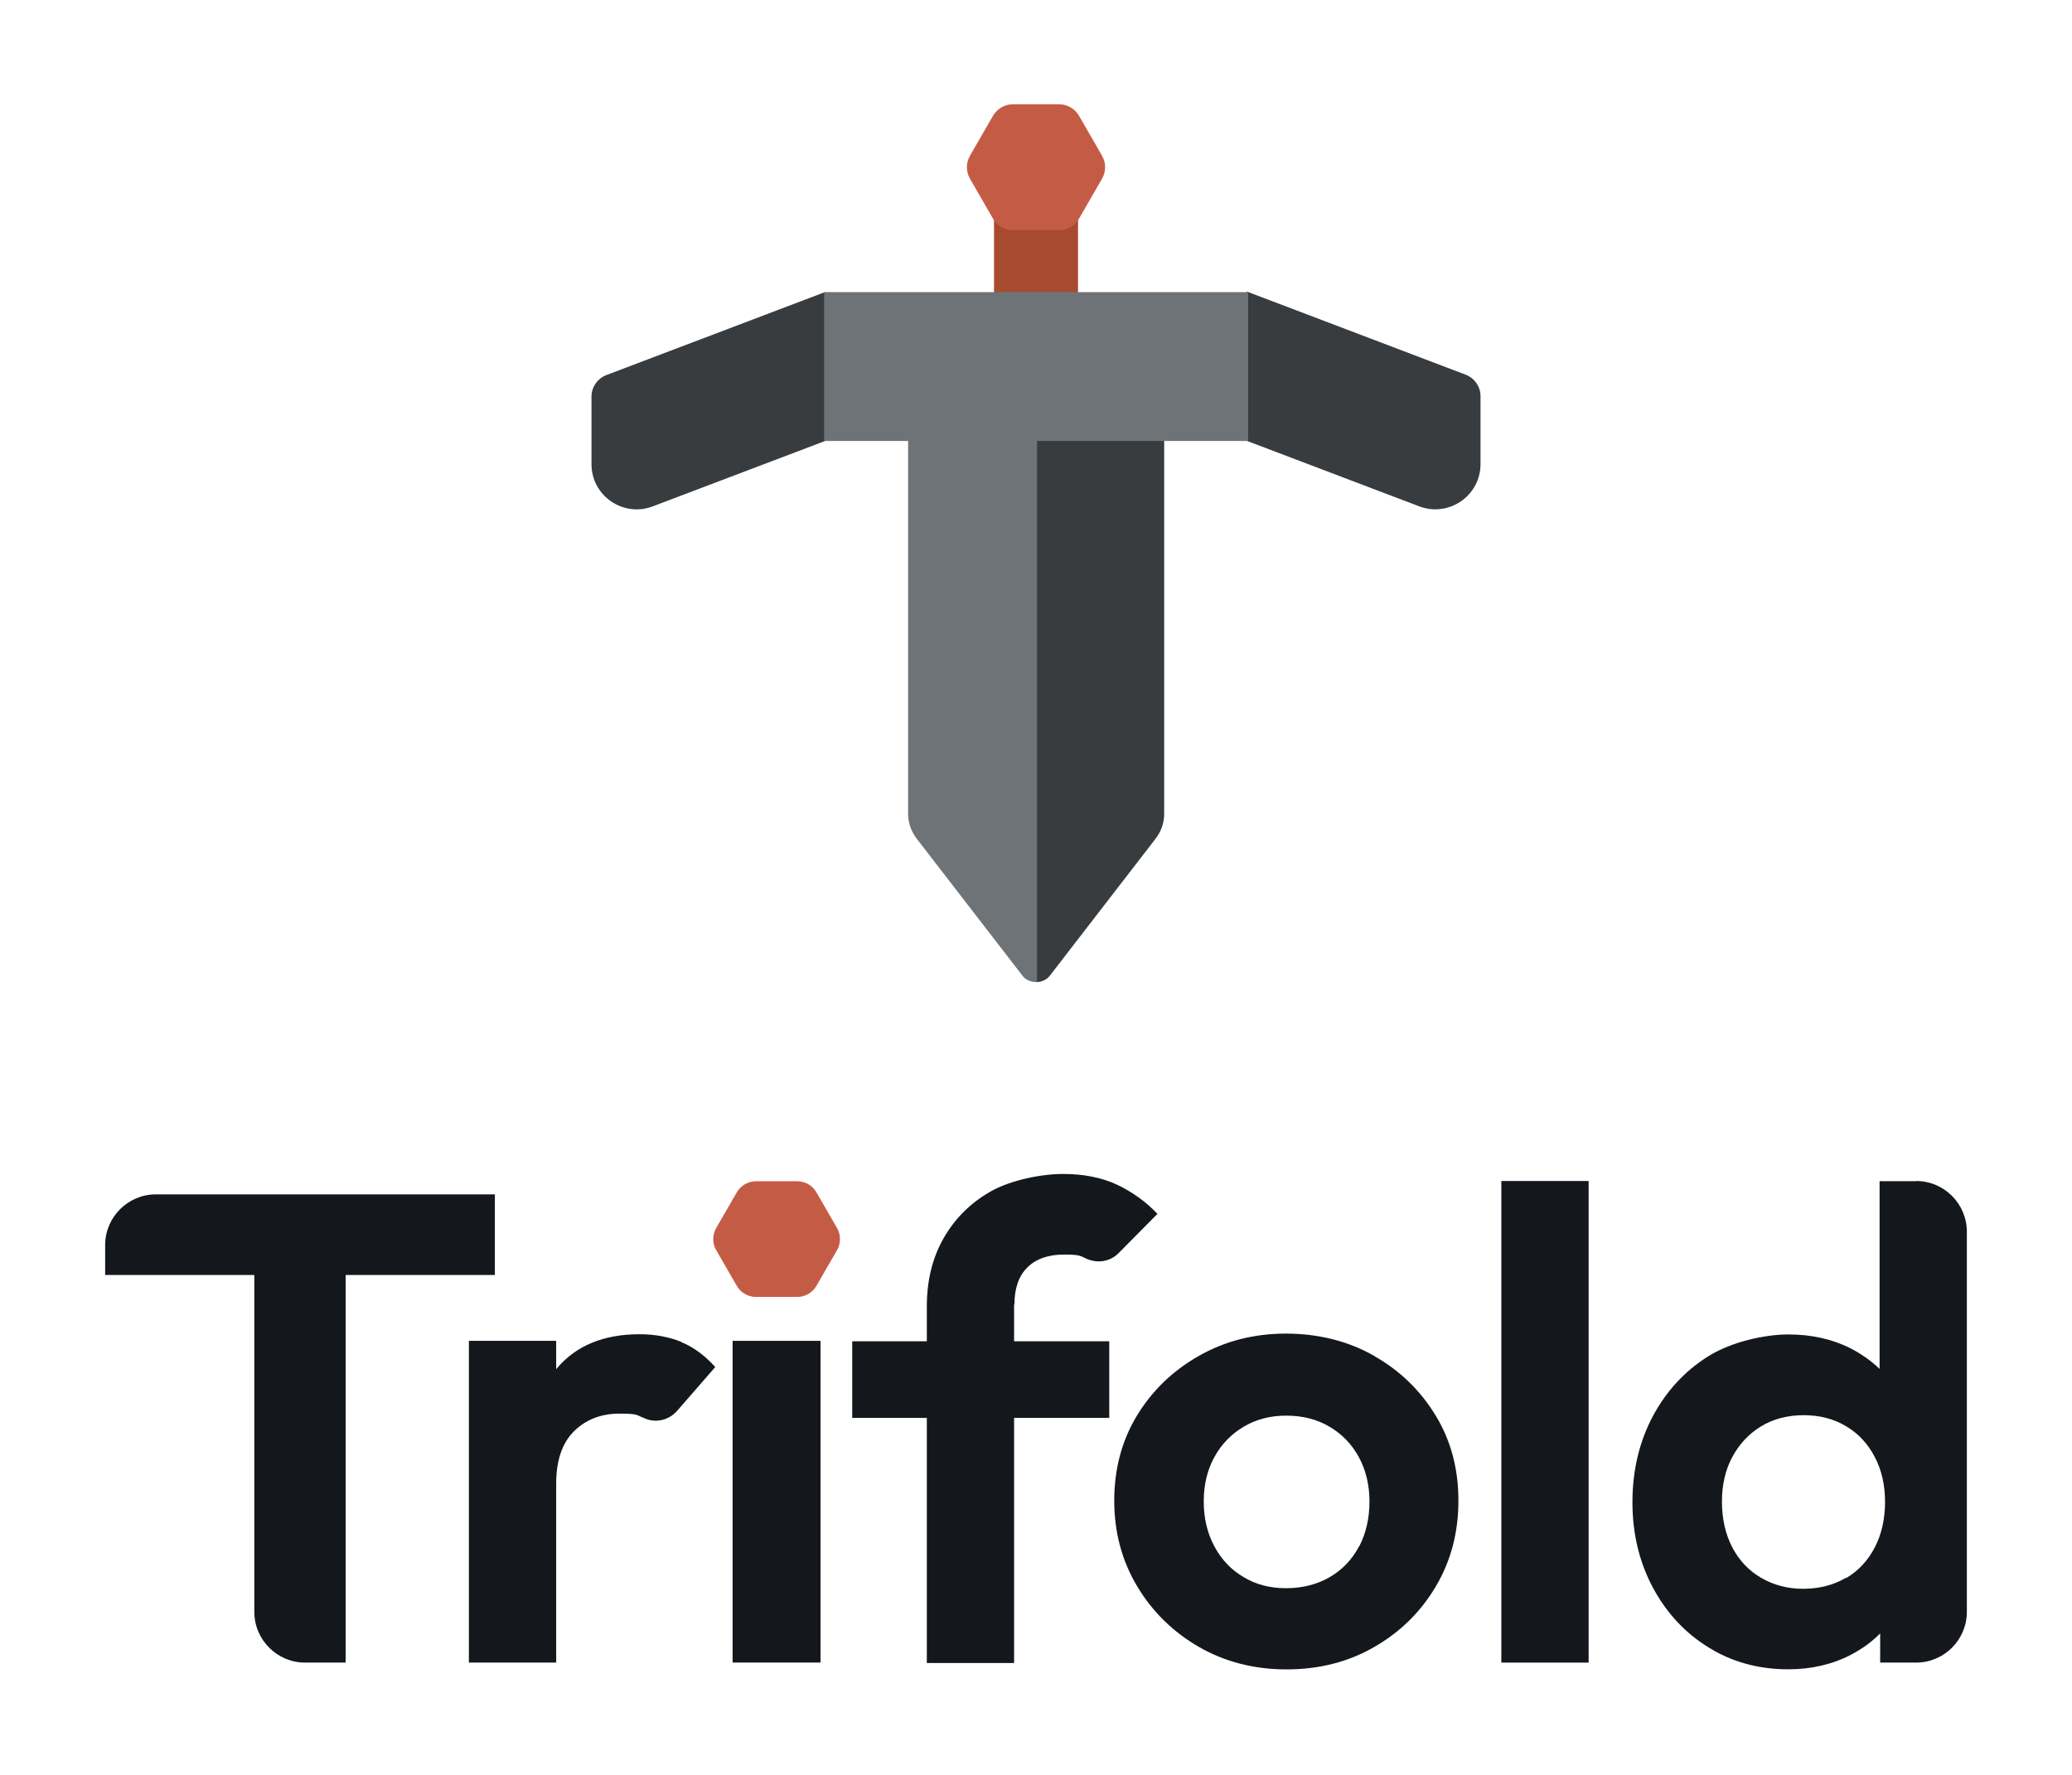
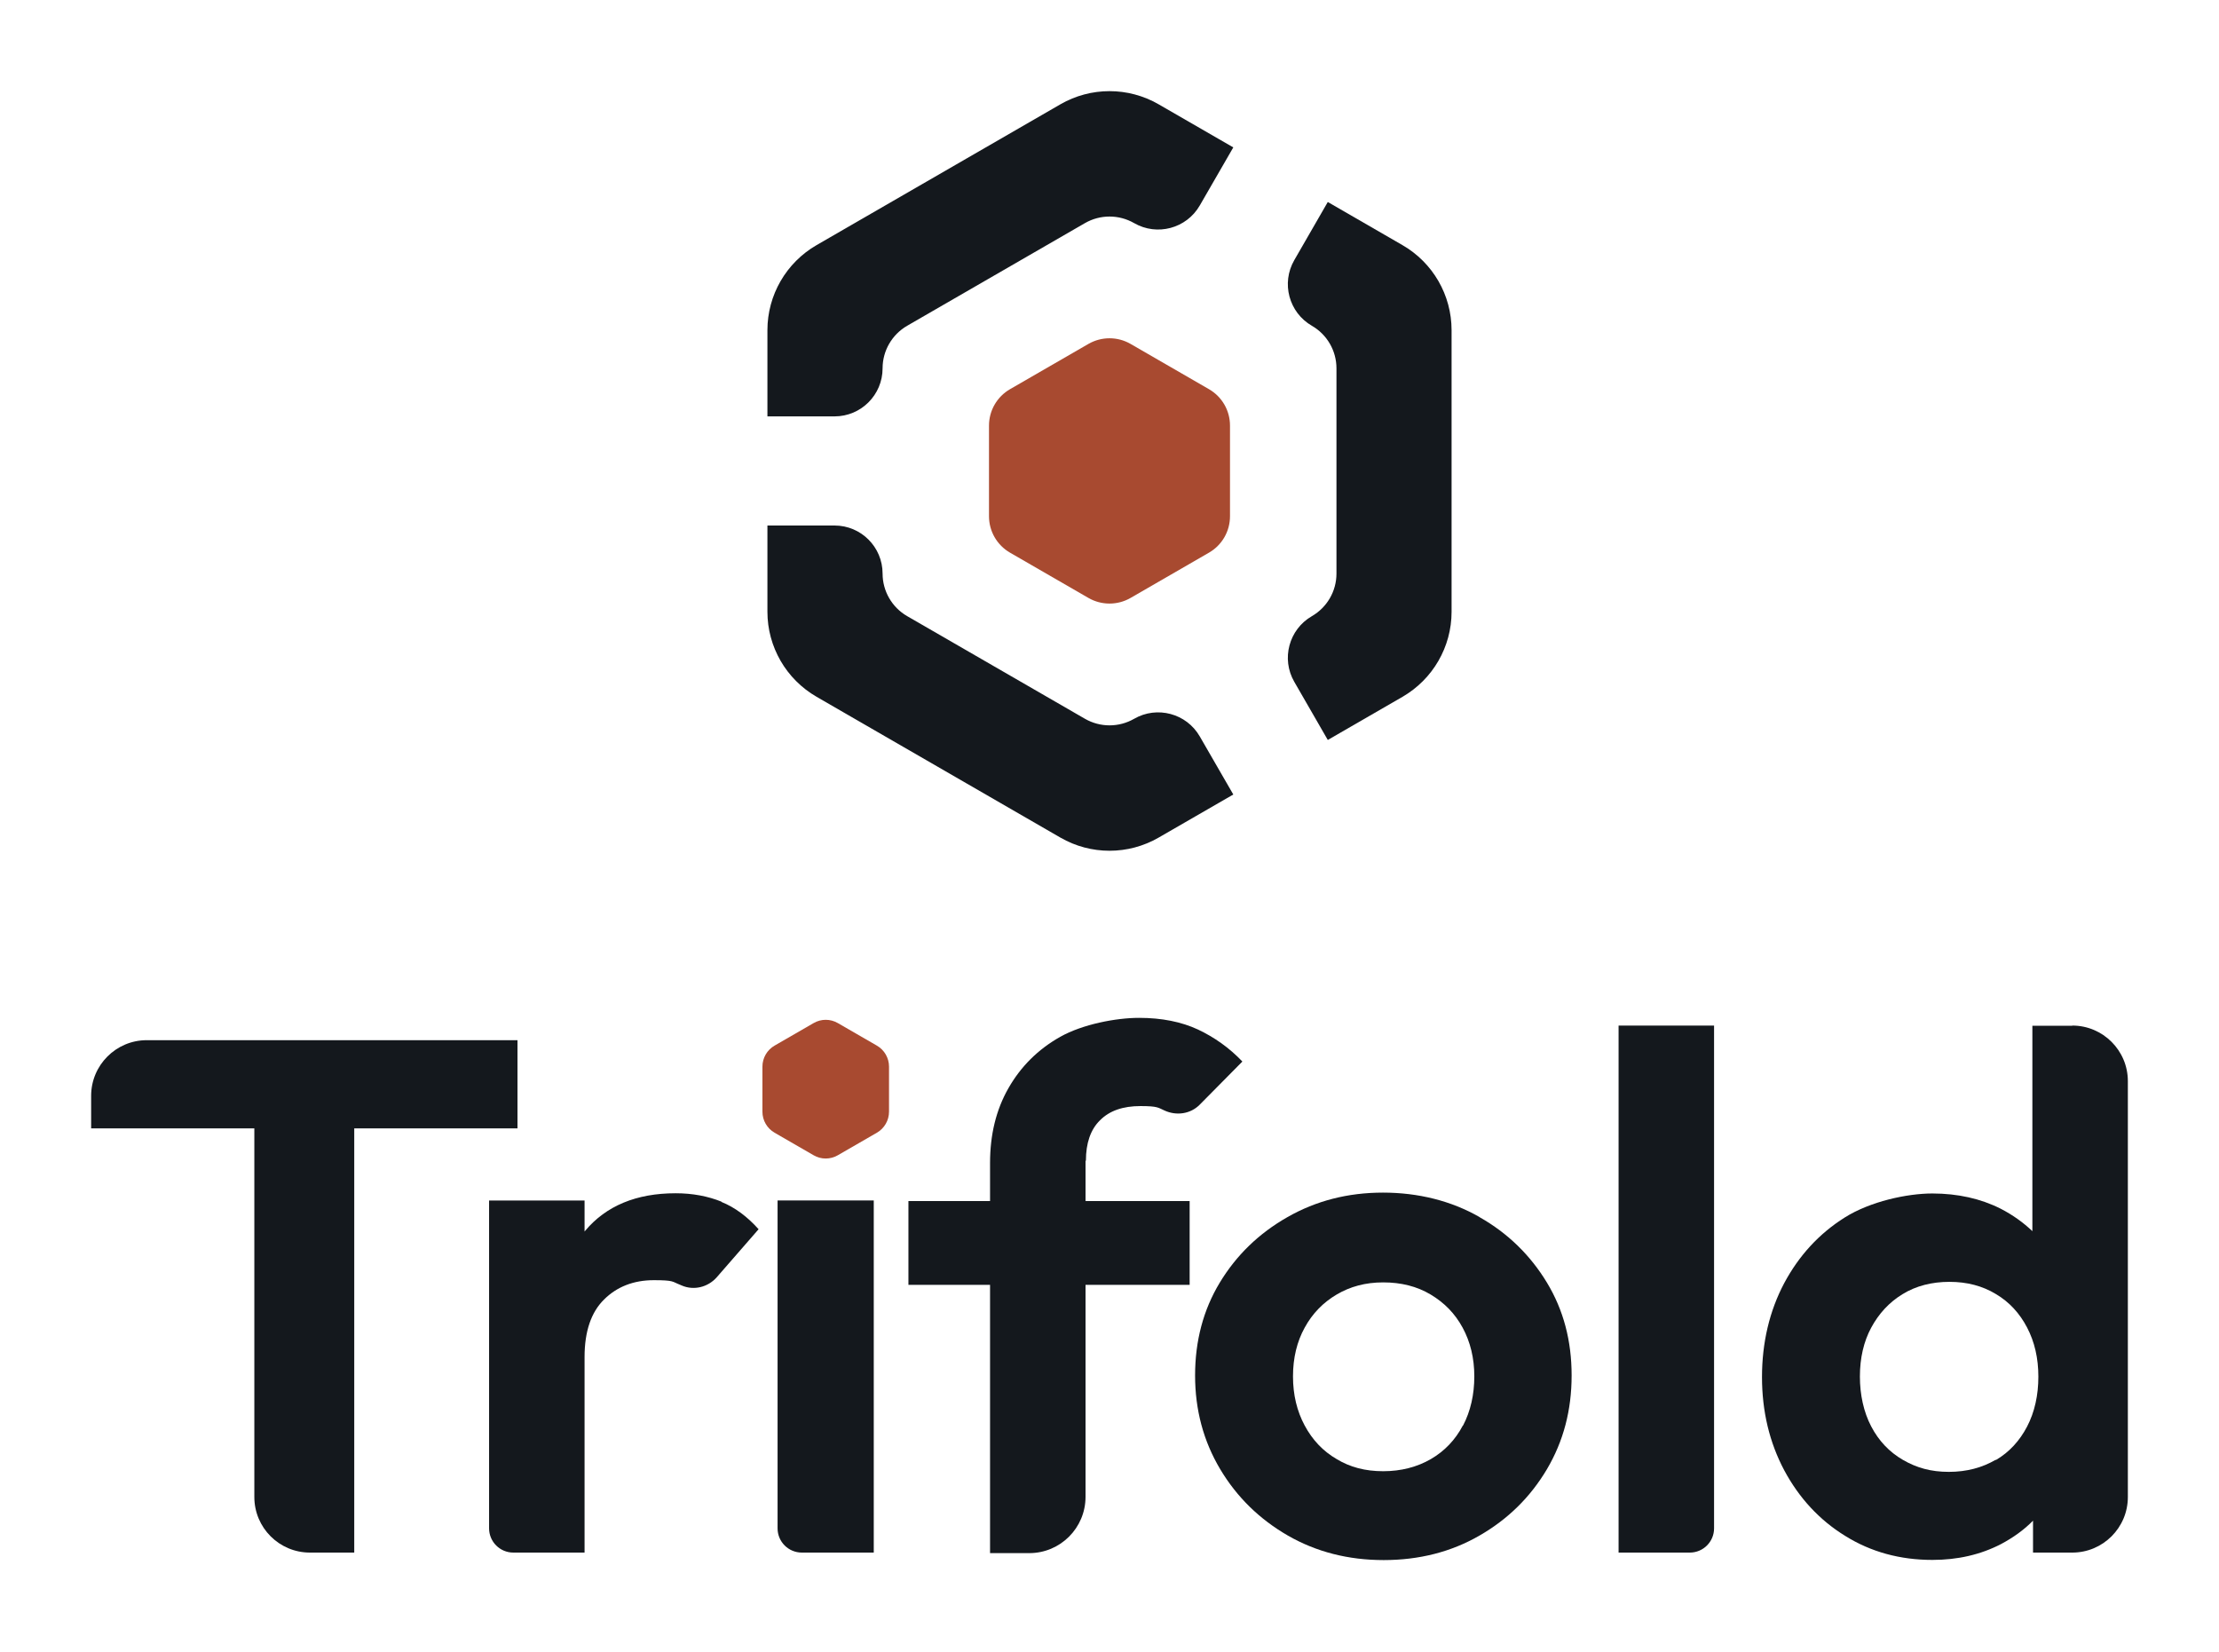
- <svg xmlns="http://www.w3.org/2000/svg" width="420.44" height="360.14" viewBox="0 0 420.44 360.14">
-   <g transform="translate(-146.014 2.926)">
-     <path d="M 313.42,86.39 l -35.02,13.29 c -5.89,2.24 -12.19,-2.12 -12.19,-8.41 l 0,-13.7 c 0,-1.87 1.16,-3.54 2.9,-4.21 l 44.31,-16.82 l 0,29.85 Z" fill="#383C3F" stroke="#383C3F" stroke-width="0.35" stroke-linejoin="round" />
-     <path d="M 399.1,86.39 l 34.96,13.28 c 5.89,2.24 12.2,-2.11 12.2,-8.41 l 0,-13.77 c 0,-1.87 -1.15,-3.54 -2.9,-4.21 l -44.26,-16.82 l 0,29.92 Z" fill="#383C3F" stroke="#383C3F" stroke-width="0.35" stroke-linejoin="round" />
-     <path d="M 347.89,27.22 L 364.59,27.22 L 364.59,56.54 L 347.89,56.54 Z" fill="#A84A30" stroke="#A84A30" stroke-width="0.35" stroke-linejoin="round" />
-     <path d="M 360.91,18.41 l -9.35,0 c -1.61,0 -3.09,0.86 -3.9,2.25 l -4.67,8.1 c -0.8,1.39 -0.8,3.11 0,4.5 l 4.67,8.1 c 0.8,1.39 2.29,2.25 3.9,2.25 l 9.35,0 c 1.61,0 3.09,-0.86 3.9,-2.25 l 4.67,-8.1 c 0.8,-1.39 0.8,-3.11 0,-4.5 l -4.67,-8.1 c -0.8,-1.39 -2.29,-2.25 -3.9,-2.25 Z" fill="#C45C45" stroke="#C45C45" stroke-width="0.35" stroke-linejoin="round" />
-     <path d="M 356.26,86.39 l 0,109.82 c 1,0 2.01,-0.4 2.63,-1.21 l 21.44,-27.78 c 1.14,-1.47 1.74,-3.2 1.74,-4.96 l 0,-75.87 l -25.81,0 Z" fill="#383C3F" stroke="#383C3F" stroke-width="0.35" stroke-linejoin="round" />
-     <path d="M 399.1,56.54 l -85.68,0 l 0,29.85 l 17.04,0 l 0,75.87 c 0,1.76 0.61,3.49 1.74,4.96 l 21.44,27.78 c 0.62,0.81 1.63,1.21 2.63,1.21 l 0,-109.82 l 42.84,0 l 0,-29.85 Z" fill="#6E7377" stroke="#6E7377" stroke-width="0.35" stroke-linejoin="round" />
+ <svg xmlns="http://www.w3.org/2000/svg" width="411.58" height="306.24" viewBox="0 0 411.58 306.24">
+   <g transform="translate(95.357 -13.543)">
+     <path d="M 72.901,73.961 l 32.98,-19.04 c 2.822,-1.623 6.29,-1.623 9.12,0 l 0,0 c 4.258,2.457 9.716,0.995 12.172,-3.264 l 6.222,-10.778 l -13.847,-7.99 c -5.636,-3.256 -12.588,-3.256 -18.224,0 l -45.22,26.112 c -5.636,3.256 -9.12,9.265 -9.12,15.776 l 0,15.989 l 12.453,0 c 4.921,0 8.908,-3.995 8.908,-8.916 l 0,0 c 0,-3.256 1.742,-6.256 4.556,-7.888 Z" fill="#14181D" />
+     <path d="M 106.535,77.319 l -14.56,8.406 c -2.405,1.394 -3.893,3.961 -3.893,6.749 l 0,16.813 c 0,2.788 1.488,5.355 3.893,6.749 l 14.56,8.406 c 2.414,1.385 5.389,1.385 7.795,0 l 14.56,-8.406 c 2.414,-1.394 3.893,-3.961 3.893,-6.749 l 0,-16.813 c 0,-2.788 -1.479,-5.355 -3.893,-6.749 l -14.56,-8.406 c -2.405,-1.385 -5.38,-1.385 -7.795,0 Z" fill="#A84A30" />
+     <path d="M 150.923,51.003 l -6.213,10.778 c -2.465,4.267 -1.003,9.716 3.256,12.181 l 0,0 c 2.822,1.623 4.564,4.633 4.564,7.888 l 0,38.08 c 0,3.256 -1.742,6.256 -4.564,7.888 l 0,0 c -4.258,2.465 -5.721,7.922 -3.256,12.181 l 6.213,10.778 l 13.847,-7.998 c 5.636,-3.256 9.112,-9.265 9.112,-15.776 l 0,-52.224 c 0,-6.511 -3.468,-12.521 -9.112,-15.776 l -13.847,-7.998 Z" fill="#14181D" />
+     <path d="M 105.881,146.849 l -32.98,-19.04 c -2.813,-1.623 -4.556,-4.633 -4.556,-7.888 l 0,0 c 0,-4.93 -3.995,-8.916 -8.908,-8.916 l -12.453,0 l 0,15.989 c 0,6.511 3.477,12.521 9.12,15.776 l 45.22,26.112 c 5.636,3.256 12.588,3.256 18.224,0 l 13.847,-7.99 l -6.222,-10.778 c -2.457,-4.258 -7.913,-5.721 -12.172,-3.264 l 0,0 c -2.822,1.623 -6.29,1.623 -9.12,0 Z" fill="#14181D" />
  </g>
-   <g transform="translate(-459.784 180.532)">
-     <path d="M 621.55,59.2 l -8.36,0 c -1.61,0 -3.09,0.86 -3.9,2.25 l -4.18,7.24 c -0.8,1.39 -0.8,3.11 0,4.5 l 4.18,7.24 c 0.8,1.39 2.29,2.25 3.9,2.25 l 8.36,0 c 1.61,0 3.09,-0.86 3.9,-2.25 l 4.18,-7.24 c 0.8,-1.39 0.8,-3.11 0,-4.5 l -4.18,-7.24 c -0.8,-1.39 -2.29,-2.25 -3.9,-2.25 Z" fill="#C45C45" />
-     <path d="M 608.44,91.59 L 626.28,91.59 L 626.28,156.88 L 608.44,156.88 Z" fill="#14181D" />
-     <path d="M 764.43,59.15 L 782.14,59.15 L 782.14,156.89 L 764.43,156.89 Z" fill="#14181D" />
-     <path d="M 560.2,78.22 l 0,-16.36 l -68.77,0 c -5.69,0 -10.31,4.62 -10.31,10.31 l 0,6.05 l 30.27,0 l 0,68.36 l 0,0 c 0,5.69 4.62,10.31 10.31,10.31 l 8.22,0 l 0,-78.67 l 30.27,0 Z" fill="#14181D" />
-     <path d="M 598.04,91.8 c -2.54,-1.02 -5.36,-1.55 -8.51,-1.55 c -7.28,0 -12.89,2.33 -16.77,6.95 c -0.04,0.04 -0.08,0.12 -0.12,0.16 l 0,-5.77 l -17.71,0 l 0,65.29 l 17.71,0 l 0,-36.08 l 0,0 l 0,-0.2 c 0,-4.75 1.23,-8.3 3.6,-10.64 c 2.37,-2.37 5.48,-3.6 9.25,-3.6 s 3.4,0.29 4.79,0.82 c 0.12,0.04 0.25,0.12 0.37,0.16 c 2.25,0.98 4.87,0.33 6.5,-1.51 l 7.77,-8.92 c -2.09,-2.33 -4.38,-4.05 -6.91,-5.07 l 0,0 l 0.04,-0.04 Z" fill="#14181D" />
-     <path d="M 665.63,84.19 c 0,-3.23 0.86,-5.77 2.62,-7.49 c 1.76,-1.76 4.25,-2.62 7.49,-2.62 s 3.27,0.29 4.46,0.82 l 0,0 c 2.21,1.02 4.83,0.65 6.55,-1.1 l 7.9,-7.98 c -2.41,-2.54 -5.2,-4.5 -8.22,-5.93 c -3.07,-1.43 -6.71,-2.17 -10.96,-2.17 s -10.47,1.19 -14.61,3.52 c -4.13,2.33 -7.32,5.52 -9.61,9.53 c -2.29,4.01 -3.4,8.63 -3.4,13.87 l 0,7.04 l -15.14,0 l 0,15.55 l 15.14,0 l 0,49.75 l 17.71,0 l 0,-49.75 l 19.31,0 l 0,-15.55 l -19.31,0 l 0,-7.45 l 0.08,-0.04 Z" fill="#14181D" />
-     <path d="M 848.58,59.19 l -7.4,0 l 0,38.09 c -1.72,-1.64 -3.68,-3.03 -5.89,-4.17 c -3.72,-1.88 -7.94,-2.82 -12.64,-2.82 s -11.54,1.47 -16.28,4.46 c -4.75,2.99 -8.47,7.04 -11.21,12.15 c -2.74,5.15 -4.13,11.05 -4.13,17.43 s 1.39,12.15 4.13,17.31 c 2.74,5.11 6.5,9.2 11.29,12.15 c 4.79,2.99 10.19,4.46 16.2,4.46 l 0,0 c 4.66,0 8.92,-0.98 12.72,-2.95 c 2.25,-1.19 4.25,-2.62 5.93,-4.34 l 0,5.93 l 7.28,0 c 5.69,0 10.31,-4.62 10.31,-10.31 l 0,-77.12 c 0,-5.69 -4.62,-10.31 -10.31,-10.31 l 0,0 l 0,0.04 Z M 834.39,139.66 c -2.5,1.47 -5.4,2.25 -8.71,2.25 l 0,0 c -3.15,0 -5.97,-0.74 -8.51,-2.21 s -4.5,-3.56 -5.89,-6.22 c -1.39,-2.66 -2.09,-5.85 -2.09,-9.25 s 0.7,-6.46 2.09,-9.04 s 3.31,-4.7 5.81,-6.22 c 2.5,-1.55 5.48,-2.29 8.71,-2.29 s 6.1,0.74 8.59,2.25 c 2.5,1.47 4.42,3.56 5.81,6.22 s 2.09,5.69 2.09,9.12 s -0.7,6.59 -2.09,9.25 c -1.39,2.66 -3.31,4.75 -5.81,6.22 l 0,0 l 0,-0.08 Z" fill="#14181D" />
-     <path d="M 738.65,94.66 c -5.28,-3.03 -11.41,-4.54 -17.92,-4.54 s -12.4,1.51 -17.71,4.54 c -5.32,3.03 -9.49,7.08 -12.56,12.15 c -3.07,5.07 -4.58,10.84 -4.58,17.22 s 1.55,12.19 4.66,17.39 s 7.32,9.29 12.56,12.31 c 5.28,3.03 11.21,4.54 17.76,4.54 s 12.52,-1.51 17.76,-4.54 c 5.28,-3.03 9.45,-7.12 12.52,-12.31 c 3.07,-5.2 4.58,-10.96 4.58,-17.39 s -1.51,-12.15 -4.58,-17.22 c -3.07,-5.07 -7.24,-9.16 -12.52,-12.15 l 0.04,0 Z M 735.54,133.32 c -1.39,2.66 -3.4,4.75 -5.93,6.22 c -2.54,1.47 -5.52,2.25 -8.84,2.25 s -6.14,-0.74 -8.63,-2.25 c -2.54,-1.47 -4.5,-3.56 -5.93,-6.22 c -1.43,-2.66 -2.17,-5.69 -2.17,-9.12 s 0.74,-6.46 2.17,-9.04 c 1.43,-2.62 3.44,-4.66 5.93,-6.14 s 5.32,-2.25 8.63,-2.25 s 6.26,0.74 8.8,2.25 c 2.54,1.51 4.5,3.52 5.93,6.14 s 2.17,5.65 2.17,9.04 s -0.7,6.46 -2.09,9.12 l -0.04,0 Z" fill="#14181D" />
+   <g transform="translate(-190.625 139.542)">
+     <path d="M 353.27,54.38 l -7.24,-4.18 c -1.39,-0.81 -3.11,-0.81 -4.5,0 l -7.24,4.18 c -1.39,0.8 -2.25,2.29 -2.25,3.9 l 0,8.36 c 0,1.6 0.86,3.09 2.25,3.89 l 7.24,4.18 c 1.38,0.81 3.11,0.81 4.5,0 l 7.24,-4.18 c 1.39,-0.8 2.25,-2.29 2.25,-3.9 l 0,-8.36 c 0,-1.6 -0.86,-3.09 -2.25,-3.89 Z" fill="#A84A30" />
+     <path d="M 339.35,148.4 l 13.34,0 l 0,-65.3 l -17.84,0 l 0,60.8 c 0,2.49 2.01,4.5 4.5,4.5 Z" fill="#14181D" />
+     <path d="M 490.84,148.4 l 13.21,0 c 2.49,0 4.5,-2.01 4.5,-4.5 L 508.55,50.66 l -17.71,0 l 0,97.74 Z" fill="#14181D" />
+     <path d="M 286.61,53.37 l -68.77,0 c -5.69,0 -10.31,4.63 -10.31,10.31 l 0,6.05 l 30.27,0 l 0,68.36 c 0,5.7 4.62,10.31 10.31,10.31 l 8.22,0 l 0,-78.67 l 30.28,0 l 0,-16.36 Z" fill="#14181D" />
+     <path d="M 324.42,83.36 l 0.04,-0.04 l -0.01,0 c -2.54,-1.02 -5.36,-1.56 -8.51,-1.56 c -7.28,0 -12.89,2.33 -16.77,6.95 c -0.04,0.04 -0.08,0.12 -0.12,0.16 l 0,-5.76 l -17.71,0 l 0,60.79 c 0,2.49 2.01,4.5 4.5,4.5 l 13.21,0 l 0,-36.28 c 0,-4.75 1.23,-8.3 3.6,-10.64 c 2.37,-2.37 5.48,-3.6 9.25,-3.6 s 3.4,0.29 4.79,0.82 c 0.12,0.04 0.25,0.12 0.37,0.16 c 2.25,0.98 4.87,0.33 6.5,-1.51 l 7.77,-8.92 c -2.09,-2.33 -4.38,-4.05 -6.91,-5.07 Z" fill="#14181D" />
+     <path d="M 391.97,75.75 l 0.08,-0.04 l -0.01,0 l 0,0 c 0,-3.24 0.86,-5.77 2.62,-7.49 c 1.76,-1.77 4.25,-2.63 7.49,-2.63 s 3.27,0.3 4.46,0.82 c 2.21,1.02 4.83,0.66 6.55,-1.09 l 7.9,-7.99 c -2.41,-2.54 -5.2,-4.5 -8.22,-5.93 c -3.07,-1.43 -6.71,-2.17 -10.96,-2.17 s -10.47,1.19 -14.61,3.52 c -4.13,2.33 -7.32,5.52 -9.61,9.54 c -2.29,4.02 -3.4,8.62 -3.4,13.87 l 0,7.04 l -15.14,0 l 0,15.55 l 15.14,0 l 0,49.75 l 7.27,0 c 5.77,0 10.44,-4.67 10.44,-10.44 l 0,-39.31 l 19.31,0 l 0,-15.55 l -19.31,0 l 0,-7.45 Z" fill="#14181D" />
+     <path d="M 574.99,50.66 l 0,0.04 l -7.4,0 l 0,38.09 c -1.72,-1.64 -3.68,-3.03 -5.89,-4.17 c -3.72,-1.87 -7.93,-2.81 -12.64,-2.82 c -4.7,0 -11.54,1.47 -16.28,4.46 c -4.75,2.99 -8.47,7.04 -11.21,12.15 c -2.74,5.16 -4.13,11.06 -4.13,17.43 s 1.39,12.15 4.13,17.31 c 2.74,5.11 6.5,9.2 11.29,12.15 c 4.79,2.99 10.19,4.46 16.2,4.46 c 4.66,0 8.92,-0.97 12.72,-2.94 c 2.25,-1.2 4.25,-2.62 5.93,-4.34 l 0,5.92 l 7.28,0 c 5.69,0 10.31,-4.61 10.31,-10.31 L 585.3,60.97 c 0,-5.69 -4.62,-10.31 -10.31,-10.31 Z M 566.61,125.03 c -1.39,2.66 -3.31,4.75 -5.81,6.22 l 0,-0.07 c -2.5,1.47 -5.4,2.25 -8.71,2.25 s -5.97,-0.75 -8.51,-2.22 c -2.54,-1.47 -4.5,-3.56 -5.89,-6.22 c -1.39,-2.66 -2.09,-5.85 -2.09,-9.25 s 0.7,-6.46 2.09,-9.04 s 3.31,-4.7 5.81,-6.22 c 2.5,-1.55 5.48,-2.29 8.71,-2.29 s 6.1,0.74 8.59,2.25 c 2.5,1.47 4.42,3.56 5.81,6.22 c 1.39,2.66 2.09,5.69 2.09,9.12 s -0.7,6.59 -2.09,9.25 Z" fill="#14181D" />
+     <path d="M 465.03,86.18 l 0.03,0 c -5.28,-3.03 -11.41,-4.54 -17.92,-4.54 s -12.4,1.51 -17.71,4.54 c -5.32,3.02 -9.49,7.08 -12.56,12.15 s -4.58,10.84 -4.58,17.22 s 1.55,12.18 4.66,17.39 c 3.11,5.21 7.32,9.29 12.56,12.31 c 5.28,3.03 11.2,4.54 17.76,4.54 s 12.52,-1.51 17.76,-4.54 c 5.28,-3.03 9.45,-7.14 12.52,-12.31 c 3.07,-5.2 4.58,-10.96 4.58,-17.39 s -1.51,-12.15 -4.58,-17.22 c -3.07,-5.07 -7.24,-9.16 -12.52,-12.15 Z M 461.99,124.84 l -0.04,0 c -1.39,2.66 -3.4,4.75 -5.93,6.22 c -2.54,1.47 -5.52,2.25 -8.84,2.25 s -6.14,-0.74 -8.63,-2.25 c -2.54,-1.47 -4.5,-3.56 -5.93,-6.22 c -1.43,-2.66 -2.17,-5.69 -2.17,-9.12 s 0.74,-6.46 2.17,-9.04 c 1.43,-2.63 3.44,-4.67 5.93,-6.14 c 2.49,-1.47 5.32,-2.25 8.63,-2.25 s 6.26,0.73 8.8,2.25 c 2.54,1.52 4.5,3.51 5.93,6.14 c 1.43,2.63 2.17,5.65 2.17,9.04 s -0.7,6.46 -2.09,9.12 Z" fill="#14181D" />
  </g>
</svg>
